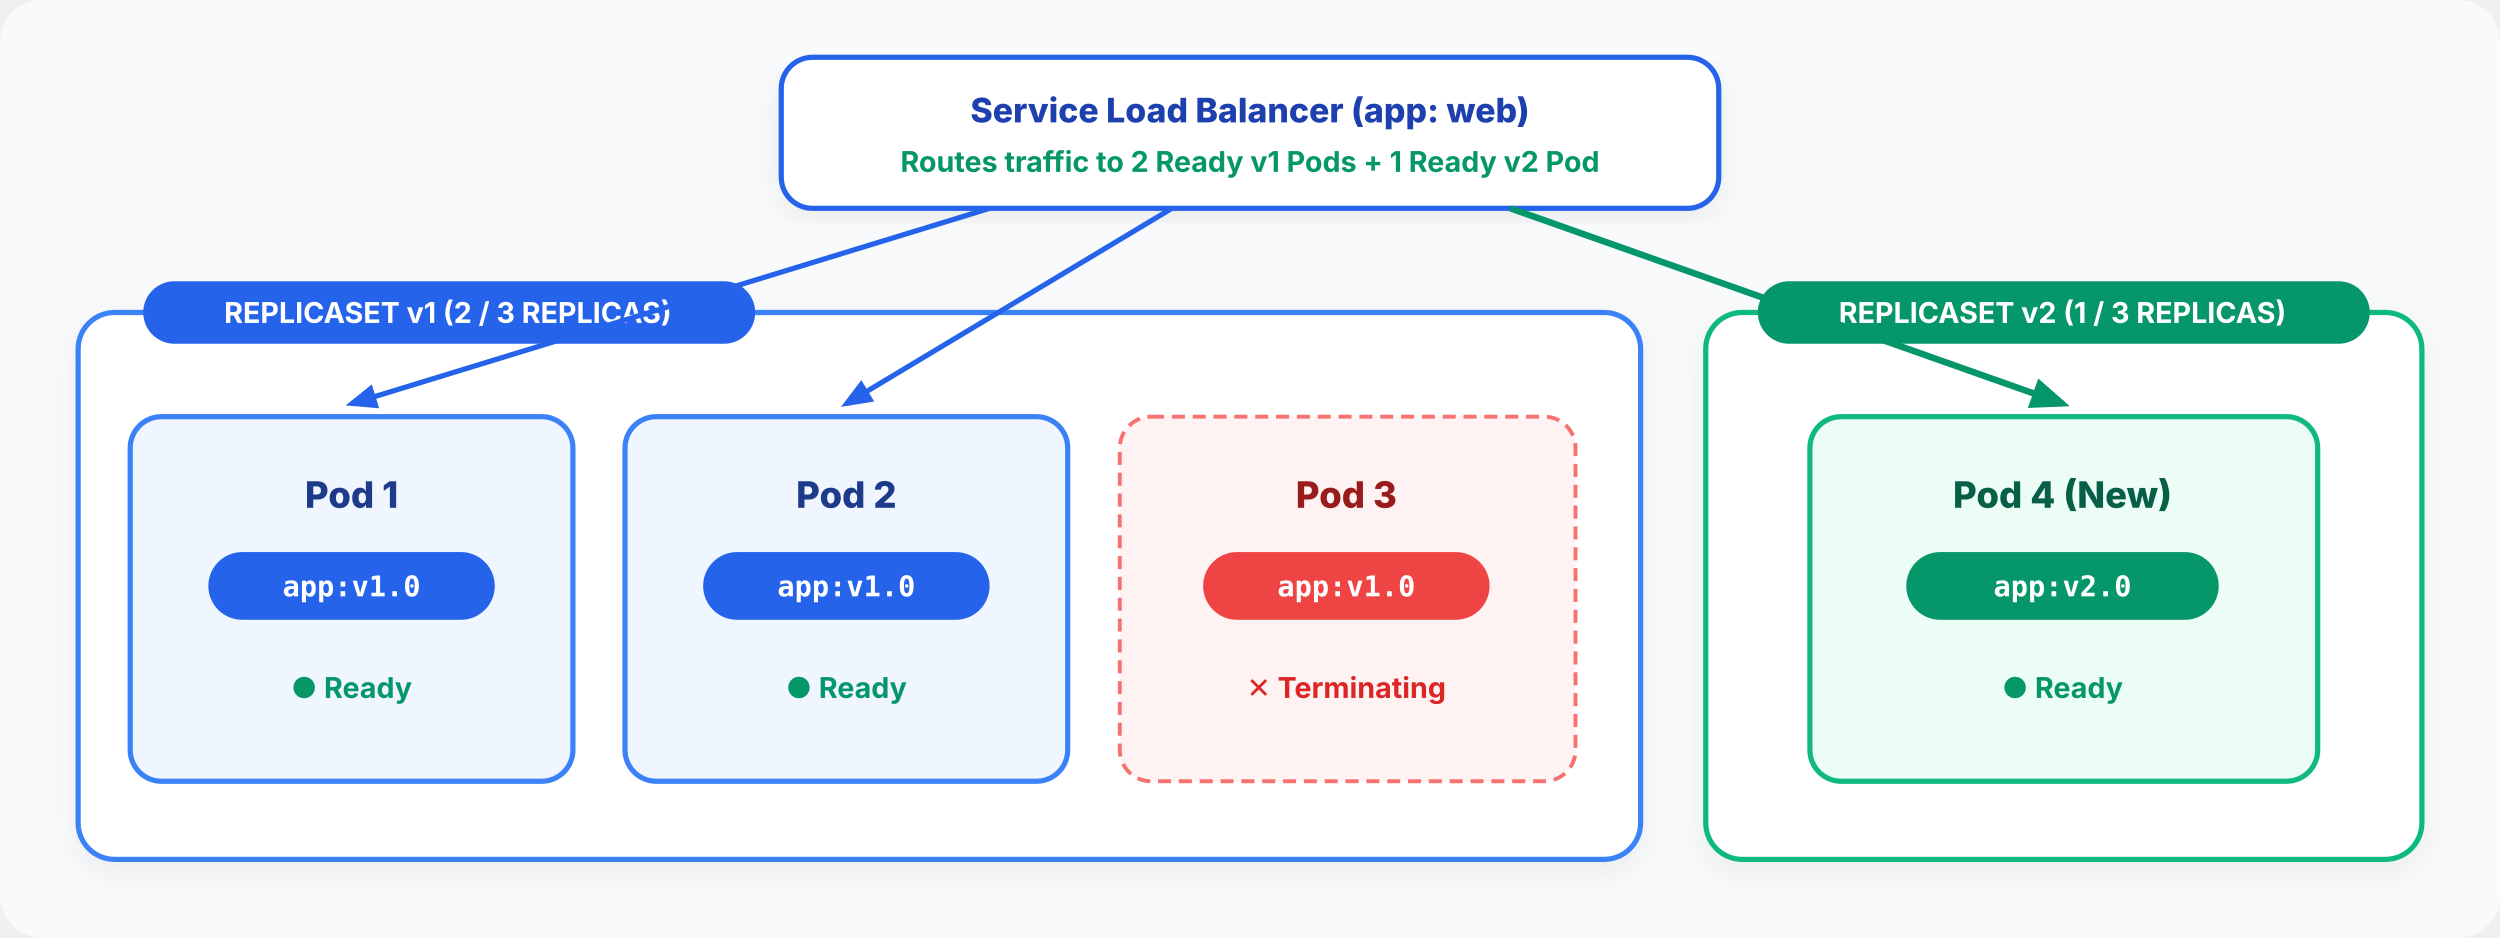
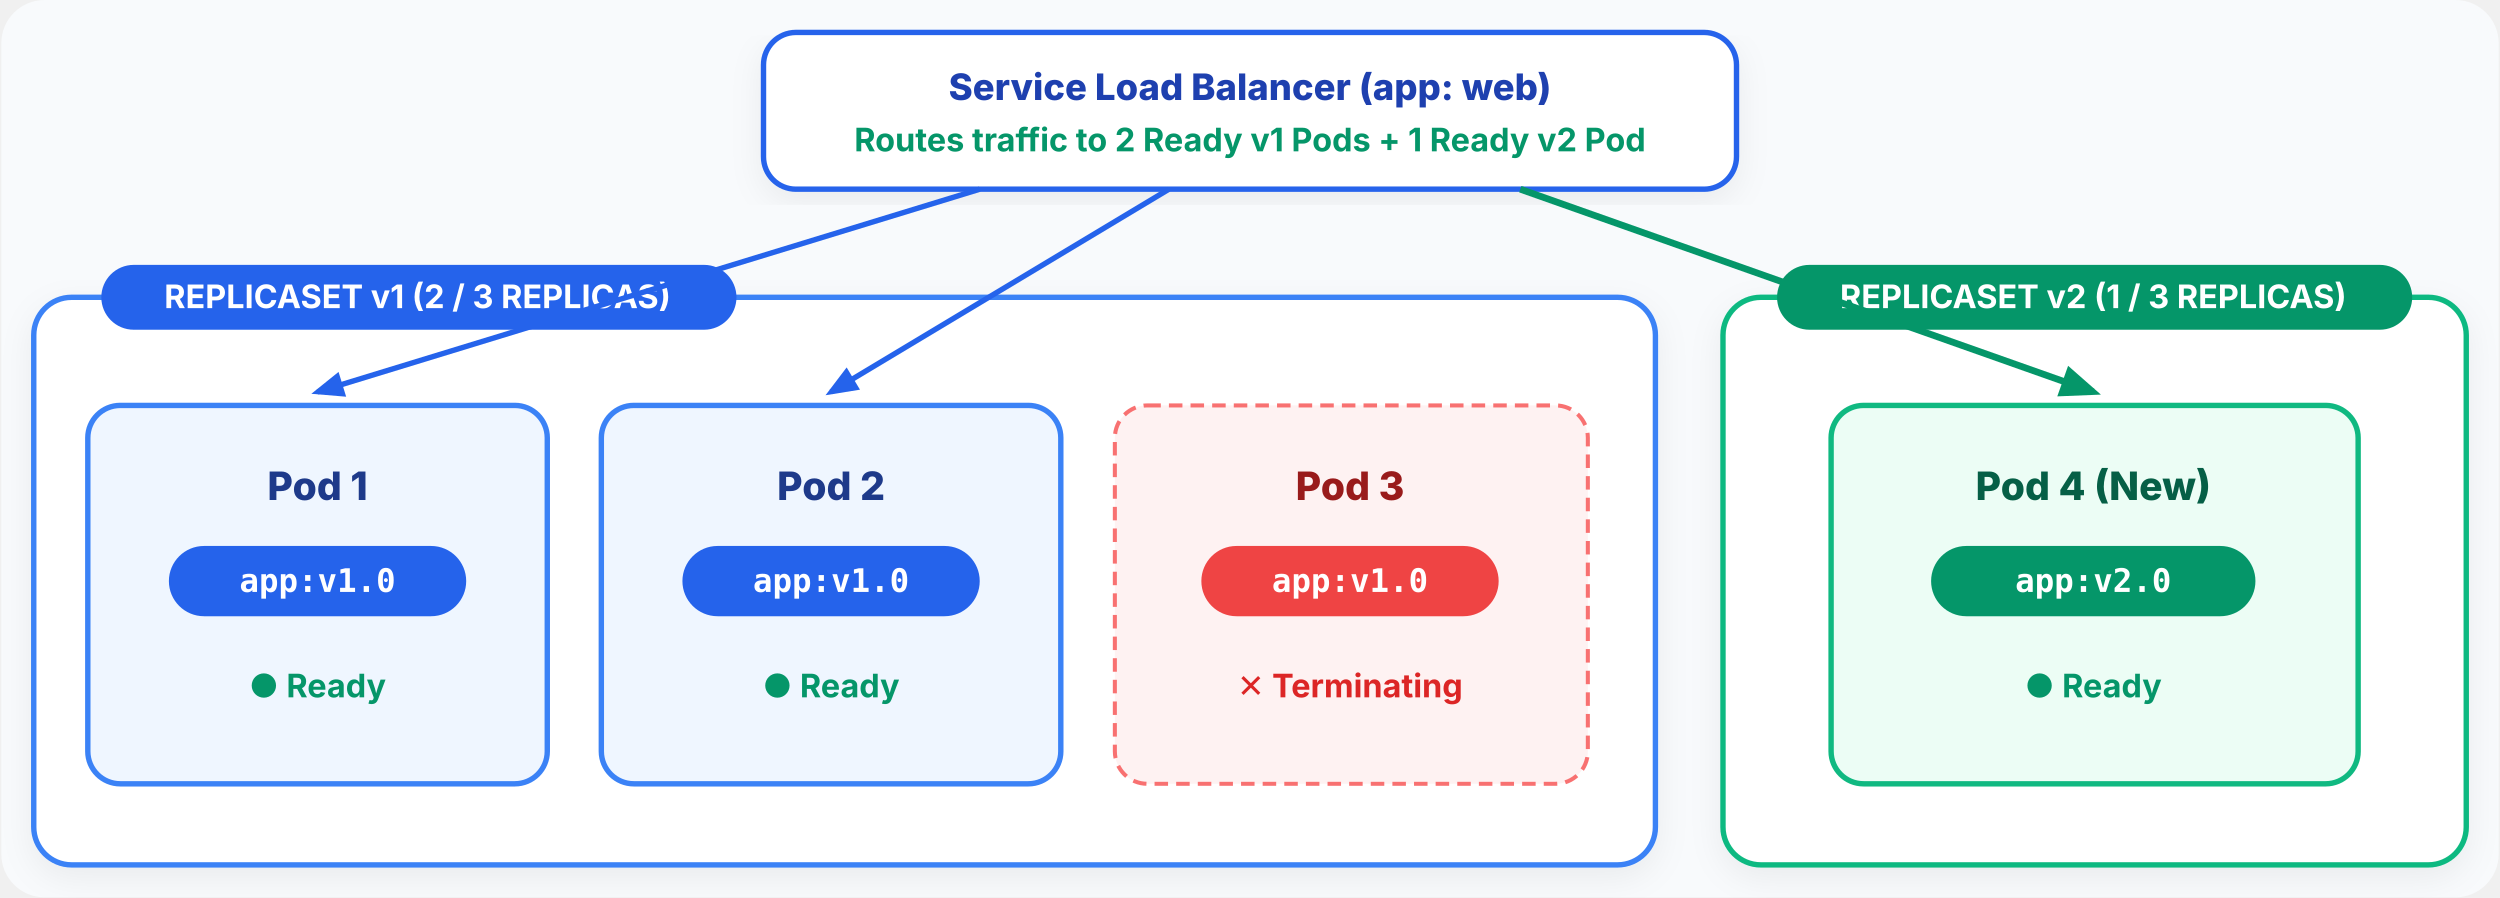
- <svg xmlns="http://www.w3.org/2000/svg" viewBox="0 0 960 360" font-family="'Inter', -apple-system, BlinkMacSystemFont, sans-serif">
+ <svg xmlns="http://www.w3.org/2000/svg" viewBox="18 10 924 332" width="1120" height="402" font-family="'Inter', -apple-system, BlinkMacSystemFont, sans-serif">
  <defs>
    <filter id="shadow" x="-5%" y="-5%" width="110%" height="115%">
      <feDropShadow dx="0" dy="4" stdDeviation="6" flood-color="#0f172a" flood-opacity="0.06" />
    </filter>
    <marker id="arrowBlue" viewBox="0 0 10 10" refX="8" refY="5" markerWidth="6" markerHeight="6" orient="auto-start-reverse">
      <path d="M 0 1 L 10 5 L 0 9 z" fill="#2563eb" />
    </marker>
    <marker id="arrowGreen" viewBox="0 0 10 10" refX="8" refY="5" markerWidth="6" markerHeight="6" orient="auto-start-reverse">
      <path d="M 0 1 L 10 5 L 0 9 z" fill="#059669" />
    </marker>
  </defs>
-   <rect width="960" height="360" rx="16" fill="#f8fafc" />
+   <rect x="18" y="10" width="924" height="332" rx="16" fill="#f8fafc" />
  <rect x="300" y="22" width="360" height="58" rx="12" fill="#ffffff" stroke="#2563eb" stroke-width="2" filter="url(#shadow)" />
-   <text x="480" y="47" text-anchor="middle" font-size="13" font-weight="800" fill="#1e40af">Service Load Balancer (app: web)</text>
-   <text x="480" y="66" text-anchor="middle" font-size="11" fill="#059669" font-weight="700">Routes traffic to 2 Ready v1 Pods + 1 Ready v2 Pod</text>
+   <text x="480" y="47" text-anchor="middle" font-size="13.5" font-weight="800" fill="#1e40af">Service Load Balancer (app: web)</text>
+   <text x="480" y="66" text-anchor="middle" font-size="12" fill="#059669" font-weight="700">Routes traffic to 2 Ready v1 Pods + 1 Ready v2 Pod</text>
  <rect x="30" y="120" width="600" height="210" rx="14" fill="#ffffff" stroke="#3b82f6" stroke-width="2" filter="url(#shadow)" />
  <rect x="55" y="108" width="235" height="24" rx="12" fill="#2563eb" />
-   <text x="172" y="124" text-anchor="middle" font-size="11" font-weight="700" fill="#ffffff">REPLICASET v1 (2 / 3 REPLICAS)</text>
+   <text x="172" y="124" text-anchor="middle" font-size="12" font-weight="700" fill="#ffffff">REPLICASET v1 (2 / 3 REPLICAS)</text>
  <rect x="50" y="160" width="170" height="140" rx="12" fill="#eff6ff" stroke="#3b82f6" stroke-width="2" />
-   <text x="135" y="195" text-anchor="middle" font-size="14" font-weight="800" fill="#1e3a8a">Pod 1</text>
+   <text x="135" y="195" text-anchor="middle" font-size="14.5" font-weight="800" fill="#1e3a8a">Pod 1</text>
  <rect x="80" y="212" width="110" height="26" rx="13" fill="#2563eb" />
-   <text x="135" y="229" text-anchor="middle" font-family="'JetBrains Mono', monospace" font-size="11" font-weight="700" fill="#ffffff">app:v1.0</text>
-   <text x="135" y="268" text-anchor="middle" font-size="11" font-weight="700" fill="#059669">● Ready</text>
+   <text x="135" y="229" text-anchor="middle" font-family="'JetBrains Mono', monospace" font-size="12" font-weight="700" fill="#ffffff">app:v1.0</text>
+   <text x="135" y="268" text-anchor="middle" font-size="12" font-weight="700" fill="#059669">● Ready</text>
  <rect x="240" y="160" width="170" height="140" rx="12" fill="#eff6ff" stroke="#3b82f6" stroke-width="2" />
-   <text x="325" y="195" text-anchor="middle" font-size="14" font-weight="800" fill="#1e3a8a">Pod 2</text>
+   <text x="325" y="195" text-anchor="middle" font-size="14.5" font-weight="800" fill="#1e3a8a">Pod 2</text>
  <rect x="270" y="212" width="110" height="26" rx="13" fill="#2563eb" />
-   <text x="325" y="229" text-anchor="middle" font-family="'JetBrains Mono', monospace" font-size="11" font-weight="700" fill="#ffffff">app:v1.0</text>
-   <text x="325" y="268" text-anchor="middle" font-size="11" font-weight="700" fill="#059669">● Ready</text>
+   <text x="325" y="229" text-anchor="middle" font-family="'JetBrains Mono', monospace" font-size="12" font-weight="700" fill="#ffffff">app:v1.0</text>
+   <text x="325" y="268" text-anchor="middle" font-size="12" font-weight="700" fill="#059669">● Ready</text>
  <rect x="430" y="160" width="175" height="140" rx="12" fill="#fef2f2" stroke="#f87171" stroke-width="1.5" stroke-dasharray="5 3" />
-   <text x="517" y="195" text-anchor="middle" font-size="14" font-weight="800" fill="#991b1b">Pod 3</text>
+   <text x="517" y="195" text-anchor="middle" font-size="14.5" font-weight="800" fill="#991b1b">Pod 3</text>
  <rect x="462" y="212" width="110" height="26" rx="13" fill="#ef4444" />
-   <text x="517" y="229" text-anchor="middle" font-family="'JetBrains Mono', monospace" font-size="11" font-weight="700" fill="#ffffff">app:v1.0</text>
-   <text x="517" y="268" text-anchor="middle" font-size="11" font-weight="700" fill="#dc2626">✕ Terminating</text>
+   <text x="517" y="229" text-anchor="middle" font-family="'JetBrains Mono', monospace" font-size="12" font-weight="700" fill="#ffffff">app:v1.0</text>
+   <text x="517" y="268" text-anchor="middle" font-size="12" font-weight="700" fill="#dc2626">✕ Terminating</text>
  <rect x="655" y="120" width="275" height="210" rx="14" fill="#ffffff" stroke="#10b981" stroke-width="2" filter="url(#shadow)" />
  <rect x="675" y="108" width="235" height="24" rx="12" fill="#059669" />
-   <text x="792" y="124" text-anchor="middle" font-size="11" font-weight="700" fill="#ffffff">REPLICASET v2 (1 / 3 REPLICAS)</text>
+   <text x="792" y="124" text-anchor="middle" font-size="12" font-weight="700" fill="#ffffff">REPLICASET v2 (1 / 3 REPLICAS)</text>
  <rect x="695" y="160" width="195" height="140" rx="12" fill="#ecfdf5" stroke="#10b981" stroke-width="2" />
-   <text x="792" y="195" text-anchor="middle" font-size="14" font-weight="800" fill="#065f46">Pod 4 (New)</text>
+   <text x="792" y="195" text-anchor="middle" font-size="14.5" font-weight="800" fill="#065f46">Pod 4 (New)</text>
  <rect x="732" y="212" width="120" height="26" rx="13" fill="#059669" />
-   <text x="792" y="229" text-anchor="middle" font-family="'JetBrains Mono', monospace" font-size="11" font-weight="700" fill="#ffffff">app:v2.0</text>
-   <text x="792" y="268" text-anchor="middle" font-size="11" font-weight="700" fill="#059669">● Ready</text>
+   <text x="792" y="229" text-anchor="middle" font-family="'JetBrains Mono', monospace" font-size="12" font-weight="700" fill="#ffffff">app:v2.0</text>
+   <text x="792" y="268" text-anchor="middle" font-size="12" font-weight="700" fill="#059669">● Ready</text>
  <path d="M 380 80 L 135 155" stroke="#2563eb" stroke-width="2" fill="none" marker-end="url(#arrowBlue)" />
  <path d="M 450 80 L 325 155" stroke="#2563eb" stroke-width="2" fill="none" marker-end="url(#arrowBlue)" />
  <path d="M 580 80 L 792 155" stroke="#059669" stroke-width="2.5" fill="none" marker-end="url(#arrowGreen)" />
</svg>
